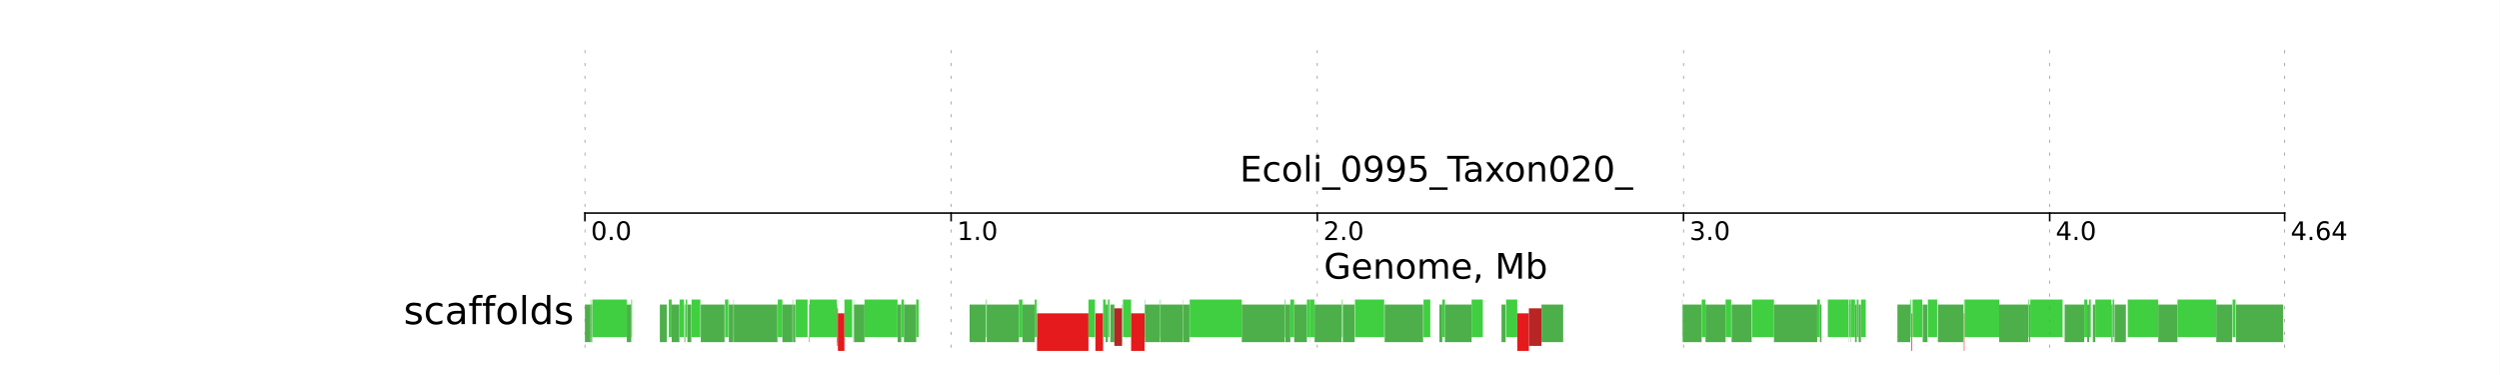
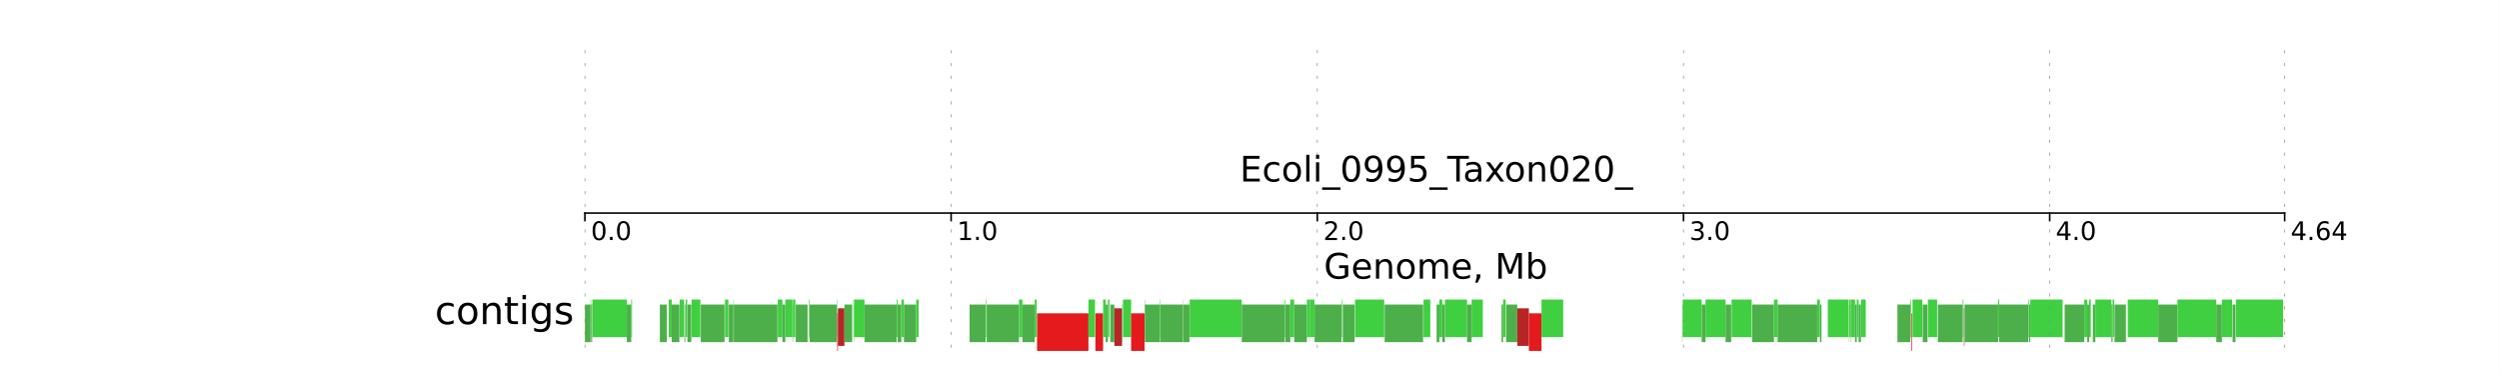
<svg xmlns="http://www.w3.org/2000/svg" xmlns:xlink="http://www.w3.org/1999/xlink" height="117pt" version="1.1" viewBox="0 0 781 117" width="781pt">
  <defs>
    <style type="text/css">
*{stroke-linecap:butt;stroke-linejoin:round;}
  </style>
  </defs>
  <g id="figure_1">
    <g id="patch_1">
      <path d=" M0 117.459 L781.2 117.459 L781.2 0 L0 0 z " style="fill:#ffffff;" />
    </g>
    <g id="axes_1">
      <g id="patch_2">
        <path clip-path="url(#p6a4ae4428d)" d=" M149.99 117.459 L720.266 117.459 L720.266 15.661 L149.99 15.661 z " style="fill:#ffffff;" />
      </g>
      <g id="patch_3">
        <path clip-path="url(#p6a4ae4428d)" d=" M182.801 106.888 L184.568 106.888 L184.568 95.142 L182.801 95.142 z " style="fill:#4daf4a;" />
      </g>
      <g id="patch_4">
        <path clip-path="url(#p6a4ae4428d)" d=" M184.568 105.321 L184.716 105.321 L184.716 93.576 L184.568 93.576 z " style="fill:#40cf40;" />
      </g>
      <g id="patch_5">
        <path clip-path="url(#p6a4ae4428d)" d=" M184.716 106.888 L185.073 106.888 L185.073 95.142 L184.716 95.142 z " style="fill:#4daf4a;" />
      </g>
      <g id="patch_6">
        <path clip-path="url(#p6a4ae4428d)" d=" M185.142 105.321 L195.879 105.321 L195.879 93.576 L185.142 93.576 z " style="fill:#40cf40;" />
      </g>
      <g id="patch_7">
        <path clip-path="url(#p6a4ae4428d)" d=" M195.889 106.888 L197.279 106.888 L197.279 95.142 L195.889 95.142 z " style="fill:#4daf4a;" />
      </g>
      <g id="patch_8">
-         <path clip-path="url(#p6a4ae4428d)" d=" M197.283 105.321 L197.52 105.321 L197.52 93.576 L197.283 93.576 z " style="fill:#40cf40;" />
+         <path clip-path="url(#p6a4ae4428d)" d=" M197.279 105.321 L197.526 105.321 L197.526 93.576 L197.279 93.576 z " style="fill:#40cf40;" />
      </g>
      <g id="patch_9">
        <path clip-path="url(#p6a4ae4428d)" d=" M206.219 106.888 L208.4 106.888 L208.4 95.142 L206.219 95.142 z " style="fill:#4daf4a;" />
      </g>
      <g id="patch_10">
        <path clip-path="url(#p6a4ae4428d)" d=" M209.003 105.321 L209.925 105.321 L209.925 93.576 L209.003 93.576 z " style="fill:#40cf40;" />
      </g>
      <g id="patch_11">
        <path clip-path="url(#p6a4ae4428d)" d=" M209.925 106.888 L212.323 106.888 L212.323 95.142 L209.925 95.142 z " style="fill:#4daf4a;" />
      </g>
      <g id="patch_12">
        <path clip-path="url(#p6a4ae4428d)" d=" M212.393 105.321 L213.769 105.321 L213.769 93.576 L212.393 93.576 z " style="fill:#40cf40;" />
      </g>
      <g id="patch_13">
        <path clip-path="url(#p6a4ae4428d)" d=" M213.896 106.888 L214.16 106.888 L214.16 95.142 L213.896 95.142 z " style="fill:#4daf4a;" />
      </g>
      <g id="patch_14">
        <path clip-path="url(#p6a4ae4428d)" d=" M214.284 105.321 L214.756 105.321 L214.756 93.576 L214.284 93.576 z " style="fill:#40cf40;" />
      </g>
      <g id="patch_15">
        <path clip-path="url(#p6a4ae4428d)" d=" M214.826 106.888 L216.047 106.888 L216.047 95.142 L214.826 95.142 z " style="fill:#4daf4a;" />
      </g>
      <g id="patch_16">
        <path clip-path="url(#p6a4ae4428d)" d=" M216.138 105.321 L218.884 105.321 L218.884 93.576 L216.138 93.576 z " style="fill:#40cf40;" />
      </g>
      <g id="patch_17">
        <path clip-path="url(#p6a4ae4428d)" d=" M219.015 106.888 L226.44 106.888 L226.44 95.142 L219.015 95.142 z " style="fill:#4daf4a;" />
      </g>
      <g id="patch_18">
        <path clip-path="url(#p6a4ae4428d)" d=" M226.58 105.321 L227.636 105.321 L227.636 93.576 L226.58 93.576 z " style="fill:#40cf40;" />
      </g>
      <g id="patch_19">
        <path clip-path="url(#p6a4ae4428d)" d=" M227.767 106.888 L229.226 106.888 L229.226 95.142 L227.767 95.142 z " style="fill:#4daf4a;" />
      </g>
      <g id="patch_20">
        <path clip-path="url(#p6a4ae4428d)" d=" M229.226 105.321 L229.331 105.321 L229.331 93.576 L229.226 93.576 z " style="fill:#40cf40;" />
      </g>
      <g id="patch_21">
        <path clip-path="url(#p6a4ae4428d)" d=" M229.332 106.888 L242.974 106.888 L242.974 95.142 L229.332 95.142 z " style="fill:#4daf4a;" />
      </g>
      <g id="patch_22">
        <path clip-path="url(#p6a4ae4428d)" d=" M243.075 105.321 L244.517 105.321 L244.517 93.576 L243.075 93.576 z " style="fill:#40cf40;" />
      </g>
      <g id="patch_23">
-         <path clip-path="url(#p6a4ae4428d)" d=" M244.517 106.888 L247.672 106.888 L247.672 95.142 L244.517 95.142 z " style="fill:#4daf4a;" />
+         <path clip-path="url(#p6a4ae4428d)" d=" M244.517 106.888 L245.436 106.888 L245.436 95.142 L244.517 95.142 z " style="fill:#4daf4a;" />
      </g>
      <g id="patch_24">
-         <path clip-path="url(#p6a4ae4428d)" d=" M247.672 105.321 L247.81 105.321 L247.81 93.576 L247.672 93.576 z " style="fill:#40cf40;" />
+         <path clip-path="url(#p6a4ae4428d)" d=" M245.436 105.321 L247.672 105.321 L247.672 93.576 L245.436 93.576 z " style="fill:#40cf40;" />
      </g>
      <g id="patch_25">
-         <path clip-path="url(#p6a4ae4428d)" d=" M247.81 106.888 L248.566 106.888 L248.566 95.142 L247.81 95.142 z " style="fill:#4daf4a;" />
+         <path clip-path="url(#p6a4ae4428d)" d=" M247.672 106.888 L247.81 106.888 L247.81 95.142 L247.672 95.142 z " style="fill:#4daf4a;" />
      </g>
      <g id="patch_26">
-         <path clip-path="url(#p6a4ae4428d)" d=" M248.691 105.321 L252.391 105.321 L252.391 93.576 L248.691 93.576 z " style="fill:#40cf40;" />
+         <path clip-path="url(#p6a4ae4428d)" d=" M247.81 105.321 L248.566 105.321 L248.566 93.576 L247.81 93.576 z " style="fill:#40cf40;" />
      </g>
      <g id="patch_27">
-         <path clip-path="url(#p6a4ae4428d)" d=" M252.846 106.888 L253.029 106.888 L253.029 95.142 L252.846 95.142 z " style="fill:#4daf4a;" />
+         <path clip-path="url(#p6a4ae4428d)" d=" M248.691 106.888 L252.391 106.888 L252.391 95.142 L248.691 95.142 z " style="fill:#4daf4a;" />
      </g>
      <g id="patch_28">
-         <path clip-path="url(#p6a4ae4428d)" d=" M253.029 105.321 L261.528 105.321 L261.528 93.576 L253.029 93.576 z " style="fill:#40cf40;" />
+         <path clip-path="url(#p6a4ae4428d)" d=" M252.846 105.321 L253.029 105.321 L253.029 93.576 L252.846 93.576 z " style="fill:#40cf40;" />
      </g>
      <g id="patch_29">
-         <path clip-path="url(#p6a4ae4428d)" d=" M261.529 106.888 L261.659 106.888 L261.659 95.142 L261.529 95.142 z " style="fill:#4daf4a;" />
+         <path clip-path="url(#p6a4ae4428d)" d=" M253.029 106.888 L261.528 106.888 L261.528 95.142 L253.029 95.142 z " style="fill:#4daf4a;" />
      </g>
      <g id="patch_30">
-         <path clip-path="url(#p6a4ae4428d)" d=" M261.659 108.062 L261.861 108.062 L261.861 96.316 L261.659 96.316 z " style="fill:#b82525;" />
+         <path clip-path="url(#p6a4ae4428d)" d=" M261.529 105.321 L261.659 105.321 L261.659 93.576 L261.529 93.576 z " style="fill:#40cf40;" />
      </g>
      <g id="patch_31">
-         <path clip-path="url(#p6a4ae4428d)" d=" M261.861 109.628 L263.906 109.628 L263.906 97.882 L261.861 97.882 z " style="fill:#e41a1c;" />
+         <path clip-path="url(#p6a4ae4428d)" d=" M261.659 109.628 L261.861 109.628 L261.861 97.882 L261.659 97.882 z " style="fill:#e41a1c;" />
      </g>
      <g id="patch_32">
-         <path clip-path="url(#p6a4ae4428d)" d=" M263.906 105.321 L266.322 105.321 L266.322 93.576 L263.906 93.576 z " style="fill:#40cf40;" />
+         <path clip-path="url(#p6a4ae4428d)" d=" M261.861 108.062 L263.906 108.062 L263.906 96.316 L261.861 96.316 z " style="fill:#b82525;" />
      </g>
      <g id="patch_33">
-         <path clip-path="url(#p6a4ae4428d)" d=" M266.709 106.888 L266.827 106.888 L266.827 95.142 L266.709 95.142 z " style="fill:#4daf4a;" />
+         <path clip-path="url(#p6a4ae4428d)" d=" M263.906 106.888 L266.322 106.888 L266.322 95.142 L263.906 95.142 z " style="fill:#4daf4a;" />
      </g>
      <g id="patch_34">
-         <path clip-path="url(#p6a4ae4428d)" d=" M266.827 105.321 L266.896 105.321 L266.896 93.576 L266.827 93.576 z " style="fill:#40cf40;" />
+         <path clip-path="url(#p6a4ae4428d)" d=" M266.709 105.321 L266.827 105.321 L266.827 93.576 L266.709 93.576 z " style="fill:#40cf40;" />
      </g>
      <g id="patch_35">
-         <path clip-path="url(#p6a4ae4428d)" d=" M266.923 106.888 L270.18 106.888 L270.18 95.142 L266.923 95.142 z " style="fill:#4daf4a;" />
+         <path clip-path="url(#p6a4ae4428d)" d=" M266.827 106.888 L266.896 106.888 L266.896 95.142 L266.827 95.142 z " style="fill:#4daf4a;" />
      </g>
      <g id="patch_36">
-         <path clip-path="url(#p6a4ae4428d)" d=" M270.18 105.321 L280.498 105.321 L280.498 93.576 L270.18 93.576 z " style="fill:#40cf40;" />
+         <path clip-path="url(#p6a4ae4428d)" d=" M266.923 105.321 L270.18 105.321 L270.18 93.576 L266.923 93.576 z " style="fill:#40cf40;" />
      </g>
      <g id="patch_37">
+         <path clip-path="url(#p6a4ae4428d)" d=" M270.18 106.888 L280.224 106.888 L280.224 95.142 L270.18 95.142 z " style="fill:#4daf4a;" />
+       </g>
+       <g id="patch_38">
+         <path clip-path="url(#p6a4ae4428d)" d=" M280.224 105.321 L280.492 105.321 L280.492 93.576 L280.224 93.576 z " style="fill:#40cf40;" />
+       </g>
+       <g id="patch_39">
        <path clip-path="url(#p6a4ae4428d)" d=" M280.527 106.888 L281.69 106.888 L281.69 95.142 L280.527 95.142 z " style="fill:#4daf4a;" />
      </g>
-       <g id="patch_38">
+       <g id="patch_40">
        <path clip-path="url(#p6a4ae4428d)" d=" M281.718 105.321 L282.501 105.321 L282.501 93.576 L281.718 93.576 z " style="fill:#40cf40;" />
      </g>
-       <g id="patch_39">
+       <g id="patch_41">
        <path clip-path="url(#p6a4ae4428d)" d=" M282.501 106.888 L286.335 106.888 L286.335 95.142 L282.501 95.142 z " style="fill:#4daf4a;" />
      </g>
-       <g id="patch_40">
+       <g id="patch_42">
        <path clip-path="url(#p6a4ae4428d)" d=" M286.336 105.321 L287.093 105.321 L287.093 93.576 L286.336 93.576 z " style="fill:#40cf40;" />
      </g>
-       <g id="patch_41">
+       <g id="patch_43">
        <path clip-path="url(#p6a4ae4428d)" d=" M303.025 106.888 L308.038 106.888 L308.038 95.142 L303.025 95.142 z " style="fill:#4daf4a;" />
      </g>
-       <g id="patch_42">
+       <g id="patch_44">
        <path clip-path="url(#p6a4ae4428d)" d=" M308.17 105.321 L308.343 105.321 L308.343 93.576 L308.17 93.576 z " style="fill:#40cf40;" />
      </g>
-       <g id="patch_43">
+       <g id="patch_45">
        <path clip-path="url(#p6a4ae4428d)" d=" M308.364 106.888 L318.454 106.888 L318.454 95.142 L308.364 95.142 z " style="fill:#4daf4a;" />
      </g>
-       <g id="patch_44">
+       <g id="patch_46">
        <path clip-path="url(#p6a4ae4428d)" d=" M318.454 105.321 L319.542 105.321 L319.542 93.576 L318.454 93.576 z " style="fill:#40cf40;" />
      </g>
-       <g id="patch_45">
+       <g id="patch_47">
        <path clip-path="url(#p6a4ae4428d)" d=" M319.542 106.888 L323.371 106.888 L323.371 95.142 L319.542 95.142 z " style="fill:#4daf4a;" />
      </g>
-       <g id="patch_46">
+       <g id="patch_48">
        <path clip-path="url(#p6a4ae4428d)" d=" M323.373 105.321 L323.98 105.321 L323.98 93.576 L323.373 93.576 z " style="fill:#40cf40;" />
      </g>
-       <g id="patch_47">
+       <g id="patch_49">
        <path clip-path="url(#p6a4ae4428d)" d=" M324.104 109.628 L340.17 109.628 L340.17 97.882 L324.104 97.882 z " style="fill:#e41a1c;" />
      </g>
-       <g id="patch_48">
+       <g id="patch_50">
        <path clip-path="url(#p6a4ae4428d)" d=" M340.17 105.321 L342.215 105.321 L342.215 93.576 L340.17 93.576 z " style="fill:#40cf40;" />
      </g>
-       <g id="patch_49">
+       <g id="patch_51">
        <path clip-path="url(#p6a4ae4428d)" d=" M342.34 109.628 L344.748 109.628 L344.748 97.882 L342.34 97.882 z " style="fill:#e41a1c;" />
      </g>
-       <g id="patch_50">
+       <g id="patch_52">
        <path clip-path="url(#p6a4ae4428d)" d=" M344.748 105.321 L345.545 105.321 L345.545 93.576 L344.748 93.576 z " style="fill:#40cf40;" />
      </g>
-       <g id="patch_51">
+       <g id="patch_53">
        <path clip-path="url(#p6a4ae4428d)" d=" M345.545 106.888 L346.223 106.888 L346.223 95.142 L345.545 95.142 z " style="fill:#4daf4a;" />
      </g>
-       <g id="patch_52">
+       <g id="patch_54">
        <path clip-path="url(#p6a4ae4428d)" d=" M346.254 105.321 L346.729 105.321 L346.729 93.576 L346.254 93.576 z " style="fill:#40cf40;" />
      </g>
-       <g id="patch_53">
+       <g id="patch_55">
        <path clip-path="url(#p6a4ae4428d)" d=" M346.994 106.888 L348.267 106.888 L348.267 95.142 L346.994 95.142 z " style="fill:#4daf4a;" />
      </g>
-       <g id="patch_54">
+       <g id="patch_56">
        <path clip-path="url(#p6a4ae4428d)" d=" M348.268 108.062 L350.669 108.062 L350.669 96.316 L348.268 96.316 z " style="fill:#b82525;" />
      </g>
-       <g id="patch_55">
-         <path clip-path="url(#p6a4ae4428d)" d=" M350.677 106.888 L350.802 106.888 L350.802 95.142 L350.677 95.142 z " style="fill:#4daf4a;" />
-       </g>
-       <g id="patch_56">
+       <g id="patch_57">
+         <path clip-path="url(#p6a4ae4428d)" d=" M350.67 106.888 L350.802 106.888 L350.802 95.142 L350.67 95.142 z " style="fill:#4daf4a;" />
+       </g>
+       <g id="patch_58">
        <path clip-path="url(#p6a4ae4428d)" d=" M350.955 105.321 L353.502 105.321 L353.502 93.576 L350.955 93.576 z " style="fill:#40cf40;" />
      </g>
-       <g id="patch_57">
+       <g id="patch_59">
        <path clip-path="url(#p6a4ae4428d)" d=" M353.502 109.628 L357.701 109.628 L357.701 97.882 L353.502 97.882 z " style="fill:#e41a1c;" />
      </g>
-       <g id="patch_58">
+       <g id="patch_60">
        <path clip-path="url(#p6a4ae4428d)" d=" M357.701 105.321 L357.808 105.321 L357.808 93.576 L357.701 93.576 z " style="fill:#40cf40;" />
      </g>
-       <g id="patch_59">
+       <g id="patch_61">
        <path clip-path="url(#p6a4ae4428d)" d=" M357.808 106.888 L362.563 106.888 L362.563 95.142 L357.808 95.142 z " style="fill:#4daf4a;" />
      </g>
-       <g id="patch_60">
+       <g id="patch_62">
        <path clip-path="url(#p6a4ae4428d)" d=" M362.563 105.321 L362.698 105.321 L362.698 93.576 L362.563 93.576 z " style="fill:#40cf40;" />
      </g>
-       <g id="patch_61">
+       <g id="patch_63">
        <path clip-path="url(#p6a4ae4428d)" d=" M362.698 106.888 L369.646 106.888 L369.646 95.142 L362.698 95.142 z " style="fill:#4daf4a;" />
      </g>
-       <g id="patch_62">
+       <g id="patch_64">
        <path clip-path="url(#p6a4ae4428d)" d=" M369.646 105.321 L369.726 105.321 L369.726 93.576 L369.646 93.576 z " style="fill:#40cf40;" />
      </g>
-       <g id="patch_63">
+       <g id="patch_65">
        <path clip-path="url(#p6a4ae4428d)" d=" M369.727 106.888 L371.738 106.888 L371.738 95.142 L369.727 95.142 z " style="fill:#4daf4a;" />
      </g>
-       <g id="patch_64">
+       <g id="patch_66">
        <path clip-path="url(#p6a4ae4428d)" d=" M371.807 105.321 L388.086 105.321 L388.086 93.576 L371.807 93.576 z " style="fill:#40cf40;" />
      </g>
-       <g id="patch_65">
+       <g id="patch_67">
        <path clip-path="url(#p6a4ae4428d)" d=" M388.088 106.888 L401.482 106.888 L401.482 95.142 L388.088 95.142 z " style="fill:#4daf4a;" />
      </g>
-       <g id="patch_66">
+       <g id="patch_68">
        <path clip-path="url(#p6a4ae4428d)" d=" M401.482 105.321 L401.672 105.321 L401.672 93.576 L401.482 93.576 z " style="fill:#40cf40;" />
      </g>
-       <g id="patch_67">
+       <g id="patch_69">
        <path clip-path="url(#p6a4ae4428d)" d=" M401.673 106.888 L403.26 106.888 L403.26 95.142 L401.673 95.142 z " style="fill:#4daf4a;" />
      </g>
-       <g id="patch_68">
+       <g id="patch_70">
        <path clip-path="url(#p6a4ae4428d)" d=" M403.262 105.321 L404.462 105.321 L404.462 93.576 L403.262 93.576 z " style="fill:#40cf40;" />
      </g>
-       <g id="patch_69">
+       <g id="patch_71">
        <path clip-path="url(#p6a4ae4428d)" d=" M404.462 106.888 L408.442 106.888 L408.442 95.142 L404.462 95.142 z " style="fill:#4daf4a;" />
      </g>
-       <g id="patch_70">
+       <g id="patch_72">
        <path clip-path="url(#p6a4ae4428d)" d=" M408.442 105.321 L409.238 105.321 L409.238 93.576 L408.442 93.576 z " style="fill:#40cf40;" />
      </g>
-       <g id="patch_71">
+       <g id="patch_73">
        <path clip-path="url(#p6a4ae4428d)" d=" M409.238 106.888 L409.314 106.888 L409.314 95.142 L409.238 95.142 z " style="fill:#4daf4a;" />
      </g>
-       <g id="patch_72">
+       <g id="patch_74">
        <path clip-path="url(#p6a4ae4428d)" d=" M409.314 105.321 L410.794 105.321 L410.794 93.576 L409.314 93.576 z " style="fill:#40cf40;" />
      </g>
-       <g id="patch_73">
+       <g id="patch_75">
        <path clip-path="url(#p6a4ae4428d)" d=" M410.836 106.888 L419.271 106.888 L419.271 95.142 L410.836 95.142 z " style="fill:#4daf4a;" />
      </g>
-       <g id="patch_74">
+       <g id="patch_76">
        <path clip-path="url(#p6a4ae4428d)" d=" M419.388 105.321 L419.588 105.321 L419.588 93.576 L419.388 93.576 z " style="fill:#40cf40;" />
      </g>
-       <g id="patch_75">
+       <g id="patch_77">
        <path clip-path="url(#p6a4ae4428d)" d=" M419.656 106.888 L423.343 106.888 L423.343 95.142 L419.656 95.142 z " style="fill:#4daf4a;" />
      </g>
-       <g id="patch_76">
+       <g id="patch_78">
        <path clip-path="url(#p6a4ae4428d)" d=" M423.467 105.321 L432.606 105.321 L432.606 93.576 L423.467 93.576 z " style="fill:#40cf40;" />
      </g>
-       <g id="patch_77">
+       <g id="patch_79">
        <path clip-path="url(#p6a4ae4428d)" d=" M432.737 106.888 L444.763 106.888 L444.763 95.142 L432.737 95.142 z " style="fill:#4daf4a;" />
      </g>
-       <g id="patch_78">
+       <g id="patch_80">
        <path clip-path="url(#p6a4ae4428d)" d=" M444.888 105.321 L447.005 105.321 L447.005 93.576 L444.888 93.576 z " style="fill:#40cf40;" />
      </g>
-       <g id="patch_79">
-         <path clip-path="url(#p6a4ae4428d)" d=" M449.839 106.888 L450.756 106.888 L450.756 95.142 L449.839 95.142 z " style="fill:#4daf4a;" />
-       </g>
-       <g id="patch_80">
-         <path clip-path="url(#p6a4ae4428d)" d=" M450.762 105.321 L451.571 105.321 L451.571 93.576 L450.762 93.576 z " style="fill:#40cf40;" />
-       </g>
      <g id="patch_81">
-         <path clip-path="url(#p6a4ae4428d)" d=" M451.571 106.888 L459.916 106.888 L459.916 95.142 L451.571 95.142 z " style="fill:#4daf4a;" />
+         <path clip-path="url(#p6a4ae4428d)" d=" M448.987 106.888 L449.836 106.888 L449.836 95.142 L448.987 95.142 z " style="fill:#4daf4a;" />
      </g>
      <g id="patch_82">
+         <path clip-path="url(#p6a4ae4428d)" d=" M449.839 105.321 L450.756 105.321 L450.756 93.576 L449.839 93.576 z " style="fill:#40cf40;" />
+       </g>
+       <g id="patch_83">
+         <path clip-path="url(#p6a4ae4428d)" d=" M450.762 106.888 L451.571 106.888 L451.571 95.142 L450.762 95.142 z " style="fill:#4daf4a;" />
+       </g>
+       <g id="patch_84">
+         <path clip-path="url(#p6a4ae4428d)" d=" M451.571 105.321 L458.487 105.321 L458.487 93.576 L451.571 93.576 z " style="fill:#40cf40;" />
+       </g>
+       <g id="patch_85">
+         <path clip-path="url(#p6a4ae4428d)" d=" M458.487 106.888 L459.916 106.888 L459.916 95.142 L458.487 95.142 z " style="fill:#4daf4a;" />
+       </g>
+       <g id="patch_86">
        <path clip-path="url(#p6a4ae4428d)" d=" M459.916 105.321 L463.419 105.321 L463.419 93.576 L459.916 93.576 z " style="fill:#40cf40;" />
      </g>
-       <g id="patch_83">
-         <path clip-path="url(#p6a4ae4428d)" d=" M469.261 106.888 L470.554 106.888 L470.554 95.142 L469.261 95.142 z " style="fill:#4daf4a;" />
-       </g>
-       <g id="patch_84">
-         <path clip-path="url(#p6a4ae4428d)" d=" M470.696 105.321 L474.183 105.321 L474.183 93.576 L470.696 93.576 z " style="fill:#40cf40;" />
-       </g>
-       <g id="patch_85">
-         <path clip-path="url(#p6a4ae4428d)" d=" M474.183 109.628 L477.818 109.628 L477.818 97.882 L474.183 97.882 z " style="fill:#e41a1c;" />
-       </g>
-       <g id="patch_86">
-         <path clip-path="url(#p6a4ae4428d)" d=" M477.818 108.062 L481.757 108.062 L481.757 96.316 L477.818 96.316 z " style="fill:#b82525;" />
-       </g>
      <g id="patch_87">
-         <path clip-path="url(#p6a4ae4428d)" d=" M481.757 106.888 L488.54 106.888 L488.54 95.142 L481.757 95.142 z " style="fill:#4daf4a;" />
+         <path clip-path="url(#p6a4ae4428d)" d=" M469.261 106.888 L469.761 106.888 L469.761 95.142 L469.261 95.142 z " style="fill:#4daf4a;" />
      </g>
      <g id="patch_88">
-         <path clip-path="url(#p6a4ae4428d)" d=" M525.721 105.321 L525.801 105.321 L525.801 93.576 L525.721 93.576 z " style="fill:#40cf40;" />
+         <path clip-path="url(#p6a4ae4428d)" d=" M469.761 105.321 L470.554 105.321 L470.554 93.576 L469.761 93.576 z " style="fill:#40cf40;" />
      </g>
      <g id="patch_89">
-         <path clip-path="url(#p6a4ae4428d)" d=" M525.867 106.888 L531.801 106.888 L531.801 95.142 L525.867 95.142 z " style="fill:#4daf4a;" />
+         <path clip-path="url(#p6a4ae4428d)" d=" M470.696 106.888 L474.183 106.888 L474.183 95.142 L470.696 95.142 z " style="fill:#4daf4a;" />
      </g>
      <g id="patch_90">
-         <path clip-path="url(#p6a4ae4428d)" d=" M531.831 105.321 L533.013 105.321 L533.013 93.576 L531.831 93.576 z " style="fill:#40cf40;" />
+         <path clip-path="url(#p6a4ae4428d)" d=" M474.183 108.062 L477.818 108.062 L477.818 96.316 L474.183 96.316 z " style="fill:#b82525;" />
      </g>
      <g id="patch_91">
-         <path clip-path="url(#p6a4ae4428d)" d=" M533.013 106.888 L539.281 106.888 L539.281 95.142 L533.013 95.142 z " style="fill:#4daf4a;" />
+         <path clip-path="url(#p6a4ae4428d)" d=" M477.818 109.628 L481.757 109.628 L481.757 97.882 L477.818 97.882 z " style="fill:#e41a1c;" />
      </g>
      <g id="patch_92">
-         <path clip-path="url(#p6a4ae4428d)" d=" M539.282 105.321 L541.038 105.321 L541.038 93.576 L539.282 93.576 z " style="fill:#40cf40;" />
+         <path clip-path="url(#p6a4ae4428d)" d=" M481.757 105.321 L488.54 105.321 L488.54 93.576 L481.757 93.576 z " style="fill:#40cf40;" />
      </g>
      <g id="patch_93">
-         <path clip-path="url(#p6a4ae4428d)" d=" M541.162 106.888 L547.443 106.888 L547.443 95.142 L541.162 95.142 z " style="fill:#4daf4a;" />
+         <path clip-path="url(#p6a4ae4428d)" d=" M525.721 106.888 L525.801 106.888 L525.801 95.142 L525.721 95.142 z " style="fill:#4daf4a;" />
      </g>
      <g id="patch_94">
-         <path clip-path="url(#p6a4ae4428d)" d=" M547.581 105.321 L554.41 105.321 L554.41 93.576 L547.581 93.576 z " style="fill:#40cf40;" />
+         <path clip-path="url(#p6a4ae4428d)" d=" M525.867 105.321 L531.801 105.321 L531.801 93.576 L525.867 93.576 z " style="fill:#40cf40;" />
      </g>
      <g id="patch_95">
-         <path clip-path="url(#p6a4ae4428d)" d=" M554.41 106.888 L567.929 106.888 L567.929 95.142 L554.41 95.142 z " style="fill:#4daf4a;" />
+         <path clip-path="url(#p6a4ae4428d)" d=" M531.831 106.888 L533.013 106.888 L533.013 95.142 L531.831 95.142 z " style="fill:#4daf4a;" />
      </g>
      <g id="patch_96">
+         <path clip-path="url(#p6a4ae4428d)" d=" M533.013 105.321 L539.281 105.321 L539.281 93.576 L533.013 93.576 z " style="fill:#40cf40;" />
+       </g>
+       <g id="patch_97">
+         <path clip-path="url(#p6a4ae4428d)" d=" M539.282 106.888 L541.038 106.888 L541.038 95.142 L539.282 95.142 z " style="fill:#4daf4a;" />
+       </g>
+       <g id="patch_98">
+         <path clip-path="url(#p6a4ae4428d)" d=" M541.162 105.321 L547.443 105.321 L547.443 93.576 L541.162 93.576 z " style="fill:#40cf40;" />
+       </g>
+       <g id="patch_99">
+         <path clip-path="url(#p6a4ae4428d)" d=" M547.581 106.888 L554.41 106.888 L554.41 95.142 L547.581 95.142 z " style="fill:#4daf4a;" />
+       </g>
+       <g id="patch_100">
+         <path clip-path="url(#p6a4ae4428d)" d=" M554.41 105.321 L555.542 105.321 L555.542 93.576 L554.41 93.576 z " style="fill:#40cf40;" />
+       </g>
+       <g id="patch_101">
+         <path clip-path="url(#p6a4ae4428d)" d=" M555.542 106.888 L567.929 106.888 L567.929 95.142 L555.542 95.142 z " style="fill:#4daf4a;" />
+       </g>
+       <g id="patch_102">
        <path clip-path="url(#p6a4ae4428d)" d=" M567.929 105.321 L568.773 105.321 L568.773 93.576 L567.929 93.576 z " style="fill:#40cf40;" />
      </g>
-       <g id="patch_97">
+       <g id="patch_103">
        <path clip-path="url(#p6a4ae4428d)" d=" M568.779 106.888 L569.265 106.888 L569.265 95.142 L568.779 95.142 z " style="fill:#4daf4a;" />
      </g>
-       <g id="patch_98">
+       <g id="patch_104">
        <path clip-path="url(#p6a4ae4428d)" d=" M571.237 105.321 L577.716 105.321 L577.716 93.576 L571.237 93.576 z " style="fill:#40cf40;" />
      </g>
-       <g id="patch_99">
+       <g id="patch_105">
        <path clip-path="url(#p6a4ae4428d)" d=" M577.828 106.888 L577.891 106.888 L577.891 95.142 L577.828 95.142 z " style="fill:#4daf4a;" />
      </g>
-       <g id="patch_100">
+       <g id="patch_106">
        <path clip-path="url(#p6a4ae4428d)" d=" M577.891 105.321 L578.256 105.321 L578.256 93.576 L577.891 93.576 z " style="fill:#40cf40;" />
      </g>
-       <g id="patch_101">
+       <g id="patch_107">
        <path clip-path="url(#p6a4ae4428d)" d=" M578.256 106.888 L578.366 106.888 L578.366 95.142 L578.256 95.142 z " style="fill:#4daf4a;" />
      </g>
-       <g id="patch_102">
+       <g id="patch_108">
        <path clip-path="url(#p6a4ae4428d)" d=" M578.366 105.321 L579.748 105.321 L579.748 93.576 L578.366 93.576 z " style="fill:#40cf40;" />
      </g>
-       <g id="patch_103">
+       <g id="patch_109">
        <path clip-path="url(#p6a4ae4428d)" d=" M579.75 106.888 L580.27 106.888 L580.27 95.142 L579.75 95.142 z " style="fill:#4daf4a;" />
      </g>
-       <g id="patch_104">
+       <g id="patch_110">
        <path clip-path="url(#p6a4ae4428d)" d=" M580.27 105.321 L580.862 105.321 L580.862 93.576 L580.27 93.576 z " style="fill:#40cf40;" />
      </g>
-       <g id="patch_105">
+       <g id="patch_111">
        <path clip-path="url(#p6a4ae4428d)" d=" M580.877 106.888 L581.584 106.888 L581.584 95.142 L580.877 95.142 z " style="fill:#4daf4a;" />
      </g>
-       <g id="patch_106">
+       <g id="patch_112">
        <path clip-path="url(#p6a4ae4428d)" d=" M581.584 105.321 L583.094 105.321 L583.094 93.576 L581.584 93.576 z " style="fill:#40cf40;" />
      </g>
-       <g id="patch_107">
+       <g id="patch_113">
        <path clip-path="url(#p6a4ae4428d)" d=" M592.99 106.888 L597.025 106.888 L597.025 95.142 L592.99 95.142 z " style="fill:#4daf4a;" />
      </g>
-       <g id="patch_108">
+       <g id="patch_114">
        <path clip-path="url(#p6a4ae4428d)" d=" M597.025 105.321 L597.238 105.321 L597.238 93.576 L597.025 93.576 z " style="fill:#40cf40;" />
      </g>
-       <g id="patch_109">
+       <g id="patch_115">
        <path clip-path="url(#p6a4ae4428d)" d=" M597.374 109.628 L597.588 109.628 L597.588 97.882 L597.374 97.882 z " style="fill:#e41a1c;" />
      </g>
-       <g id="patch_110">
+       <g id="patch_116">
        <path clip-path="url(#p6a4ae4428d)" d=" M597.714 105.321 L600.766 105.321 L600.766 93.576 L597.714 93.576 z " style="fill:#40cf40;" />
      </g>
-       <g id="patch_111">
+       <g id="patch_117">
        <path clip-path="url(#p6a4ae4428d)" d=" M600.89 106.888 L602.387 106.888 L602.387 95.142 L600.89 95.142 z " style="fill:#4daf4a;" />
      </g>
-       <g id="patch_112">
+       <g id="patch_118">
        <path clip-path="url(#p6a4ae4428d)" d=" M602.516 105.321 L605.402 105.321 L605.402 93.576 L602.516 93.576 z " style="fill:#40cf40;" />
      </g>
-       <g id="patch_113">
-         <path clip-path="url(#p6a4ae4428d)" d=" M605.633 106.888 L613.615 106.888 L613.615 95.142 L605.633 95.142 z " style="fill:#4daf4a;" />
-       </g>
-       <g id="patch_114">
-         <path clip-path="url(#p6a4ae4428d)" d=" M613.621 105.321 L613.68 105.321 L613.68 93.576 L613.621 93.576 z " style="fill:#40cf40;" />
-       </g>
-       <g id="patch_115">
-         <path clip-path="url(#p6a4ae4428d)" d=" M613.776 109.628 L613.939 109.628 L613.939 97.882 L613.776 97.882 z " style="fill:#e41a1c;" />
-       </g>
-       <g id="patch_116">
-         <path clip-path="url(#p6a4ae4428d)" d=" M613.976 105.321 L624.796 105.321 L624.796 93.576 L613.976 93.576 z " style="fill:#40cf40;" />
-       </g>
-       <g id="patch_117">
+       <g id="patch_119">
+         <path clip-path="url(#p6a4ae4428d)" d=" M605.633 106.888 L613.395 106.888 L613.395 95.142 L605.633 95.142 z " style="fill:#4daf4a;" />
+       </g>
+       <g id="patch_120">
+         <path clip-path="url(#p6a4ae4428d)" d=" M613.395 105.321 L613.615 105.321 L613.615 93.576 L613.395 93.576 z " style="fill:#40cf40;" />
+       </g>
+       <g id="patch_121">
+         <path clip-path="url(#p6a4ae4428d)" d=" M613.621 106.888 L613.68 106.888 L613.68 95.142 L613.621 95.142 z " style="fill:#4daf4a;" />
+       </g>
+       <g id="patch_122">
+         <path clip-path="url(#p6a4ae4428d)" d=" M613.776 108.062 L613.939 108.062 L613.939 96.316 L613.776 96.316 z " style="fill:#b82525;" />
+       </g>
+       <g id="patch_123">
+         <path clip-path="url(#p6a4ae4428d)" d=" M613.976 106.888 L624.466 106.888 L624.466 95.142 L613.976 95.142 z " style="fill:#4daf4a;" />
+       </g>
+       <g id="patch_124">
+         <path clip-path="url(#p6a4ae4428d)" d=" M624.466 105.321 L624.796 105.321 L624.796 93.576 L624.466 93.576 z " style="fill:#40cf40;" />
+       </g>
+       <g id="patch_125">
        <path clip-path="url(#p6a4ae4428d)" d=" M624.796 106.888 L633.891 106.888 L633.891 95.142 L624.796 95.142 z " style="fill:#4daf4a;" />
      </g>
-       <g id="patch_118">
+       <g id="patch_126">
        <path clip-path="url(#p6a4ae4428d)" d=" M633.906 105.321 L634.101 105.321 L634.101 93.576 L633.906 93.576 z " style="fill:#40cf40;" />
      </g>
-       <g id="patch_119">
+       <g id="patch_127">
        <path clip-path="url(#p6a4ae4428d)" d=" M634.138 106.888 L634.497 106.888 L634.497 95.142 L634.138 95.142 z " style="fill:#4daf4a;" />
      </g>
-       <g id="patch_120">
+       <g id="patch_128">
        <path clip-path="url(#p6a4ae4428d)" d=" M634.505 105.321 L644.614 105.321 L644.614 93.576 L634.505 93.576 z " style="fill:#40cf40;" />
      </g>
-       <g id="patch_121">
+       <g id="patch_129">
        <path clip-path="url(#p6a4ae4428d)" d=" M645.246 106.888 L651.385 106.888 L651.385 95.142 L645.246 95.142 z " style="fill:#4daf4a;" />
      </g>
-       <g id="patch_122">
+       <g id="patch_130">
        <path clip-path="url(#p6a4ae4428d)" d=" M651.39 105.321 L652.312 105.321 L652.312 93.576 L651.39 93.576 z " style="fill:#40cf40;" />
      </g>
-       <g id="patch_123">
+       <g id="patch_131">
        <path clip-path="url(#p6a4ae4428d)" d=" M652.314 106.888 L652.908 106.888 L652.908 95.142 L652.314 95.142 z " style="fill:#4daf4a;" />
      </g>
-       <g id="patch_124">
+       <g id="patch_132">
        <path clip-path="url(#p6a4ae4428d)" d=" M652.909 105.321 L653.433 105.321 L653.433 93.576 L652.909 93.576 z " style="fill:#40cf40;" />
      </g>
-       <g id="patch_125">
+       <g id="patch_133">
        <path clip-path="url(#p6a4ae4428d)" d=" M654.06 106.888 L654.848 106.888 L654.848 95.142 L654.06 95.142 z " style="fill:#4daf4a;" />
      </g>
-       <g id="patch_126">
+       <g id="patch_134">
        <path clip-path="url(#p6a4ae4428d)" d=" M654.848 105.321 L659.869 105.321 L659.869 93.576 L654.848 93.576 z " style="fill:#40cf40;" />
      </g>
-       <g id="patch_127">
+       <g id="patch_135">
        <path clip-path="url(#p6a4ae4428d)" d=" M659.869 106.888 L660.243 106.888 L660.243 95.142 L659.869 95.142 z " style="fill:#4daf4a;" />
      </g>
-       <g id="patch_128">
-         <path clip-path="url(#p6a4ae4428d)" d=" M660.252 105.321 L660.741 105.321 L660.741 93.576 L660.252 93.576 z " style="fill:#40cf40;" />
-       </g>
-       <g id="patch_129">
+       <g id="patch_136">
+         <path clip-path="url(#p6a4ae4428d)" d=" M660.247 105.321 L660.741 105.321 L660.741 93.576 L660.247 93.576 z " style="fill:#40cf40;" />
+       </g>
+       <g id="patch_137">
        <path clip-path="url(#p6a4ae4428d)" d=" M660.846 106.888 L664.394 106.888 L664.394 95.142 L660.846 95.142 z " style="fill:#4daf4a;" />
      </g>
-       <g id="patch_130">
+       <g id="patch_138">
        <path clip-path="url(#p6a4ae4428d)" d=" M664.972 105.321 L674.482 105.321 L674.482 93.576 L664.972 93.576 z " style="fill:#40cf40;" />
      </g>
-       <g id="patch_131">
+       <g id="patch_139">
        <path clip-path="url(#p6a4ae4428d)" d=" M674.508 106.888 L680.512 106.888 L680.512 95.142 L674.508 95.142 z " style="fill:#4daf4a;" />
      </g>
-       <g id="patch_132">
+       <g id="patch_140">
        <path clip-path="url(#p6a4ae4428d)" d=" M680.512 105.321 L692.645 105.321 L692.645 93.576 L680.512 93.576 z " style="fill:#40cf40;" />
      </g>
-       <g id="patch_133">
-         <path clip-path="url(#p6a4ae4428d)" d=" M692.645 106.888 L697.604 106.888 L697.604 95.142 L692.645 95.142 z " style="fill:#4daf4a;" />
-       </g>
-       <g id="patch_134">
-         <path clip-path="url(#p6a4ae4428d)" d=" M697.743 105.321 L698.666 105.321 L698.666 93.576 L697.743 93.576 z " style="fill:#40cf40;" />
-       </g>
-       <g id="patch_135">
-         <path clip-path="url(#p6a4ae4428d)" d=" M698.792 106.888 L713.509 106.888 L713.509 95.142 L698.792 95.142 z " style="fill:#4daf4a;" />
+       <g id="patch_141">
+         <path clip-path="url(#p6a4ae4428d)" d=" M692.645 106.888 L694.406 106.888 L694.406 95.142 L692.645 95.142 z " style="fill:#4daf4a;" />
+       </g>
+       <g id="patch_142">
+         <path clip-path="url(#p6a4ae4428d)" d=" M694.406 105.321 L697.604 105.321 L697.604 93.576 L694.406 93.576 z " style="fill:#40cf40;" />
+       </g>
+       <g id="patch_143">
+         <path clip-path="url(#p6a4ae4428d)" d=" M697.743 106.888 L698.666 106.888 L698.666 95.142 L697.743 95.142 z " style="fill:#4daf4a;" />
+       </g>
+       <g id="patch_144">
+         <path clip-path="url(#p6a4ae4428d)" d=" M698.792 105.321 L713.509 105.321 L713.509 93.576 L698.792 93.576 z " style="fill:#40cf40;" />
      </g>
      <g id="line2d_1">
        <path clip-path="url(#p6a4ae4428d)" d=" M182.801 66.56 L714.017 66.56" style="fill:none;stroke:#000000;stroke-linecap:square;stroke-width:0.5;" />
      </g>
      <g id="line2d_2">
        <path clip-path="url(#p6a4ae4428d)" d=" M182.801 15.661 L182.801 109.628" style="fill:none;stroke:#808080;stroke-dasharray:1,3;stroke-dashoffset:0.0;stroke-width:0.2;" />
      </g>
      <g id="line2d_3">
        <path clip-path="url(#p6a4ae4428d)" d=" M182.801 66.56 L182.801 68.909" style="fill:none;stroke:#000000;stroke-linecap:square;stroke-width:0.5;" />
      </g>
      <g id="line2d_4">
        <path clip-path="url(#p6a4ae4428d)" d=" M297.246 15.661 L297.246 109.628" style="fill:none;stroke:#808080;stroke-dasharray:1,3;stroke-dashoffset:0.0;stroke-width:0.2;" />
      </g>
      <g id="line2d_5">
        <path clip-path="url(#p6a4ae4428d)" d=" M297.246 66.56 L297.246 68.909" style="fill:none;stroke:#000000;stroke-linecap:square;stroke-width:0.5;" />
      </g>
      <g id="line2d_6">
        <path clip-path="url(#p6a4ae4428d)" d=" M411.692 15.661 L411.692 109.628" style="fill:none;stroke:#808080;stroke-dasharray:1,3;stroke-dashoffset:0.0;stroke-width:0.2;" />
      </g>
      <g id="line2d_7">
        <path clip-path="url(#p6a4ae4428d)" d=" M411.692 66.56 L411.692 68.909" style="fill:none;stroke:#000000;stroke-linecap:square;stroke-width:0.5;" />
      </g>
      <g id="line2d_8">
        <path clip-path="url(#p6a4ae4428d)" d=" M526.137 15.661 L526.137 109.628" style="fill:none;stroke:#808080;stroke-dasharray:1,3;stroke-dashoffset:0.0;stroke-width:0.2;" />
      </g>
      <g id="line2d_9">
        <path clip-path="url(#p6a4ae4428d)" d=" M526.137 66.56 L526.137 68.909" style="fill:none;stroke:#000000;stroke-linecap:square;stroke-width:0.5;" />
      </g>
      <g id="line2d_10">
        <path clip-path="url(#p6a4ae4428d)" d=" M640.583 15.661 L640.583 109.628" style="fill:none;stroke:#808080;stroke-dasharray:1,3;stroke-dashoffset:0.0;stroke-width:0.2;" />
      </g>
      <g id="line2d_11">
        <path clip-path="url(#p6a4ae4428d)" d=" M640.583 66.56 L640.583 68.909" style="fill:none;stroke:#000000;stroke-linecap:square;stroke-width:0.5;" />
      </g>
      <g id="line2d_12">
        <path clip-path="url(#p6a4ae4428d)" d=" M714.017 15.661 L714.017 109.628" style="fill:none;stroke:#808080;stroke-dasharray:1,3;stroke-dashoffset:0.0;stroke-width:0.2;" />
      </g>
      <g id="line2d_13">
        <path clip-path="url(#p6a4ae4428d)" d=" M714.017 66.56 L714.017 68.909" style="fill:none;stroke:#000000;stroke-linecap:square;stroke-width:0.5;" />
      </g>
      <g id="text_1">
        <defs>
          <path d=" M31.781 66.406 Q24.172 66.406 20.328 58.906 Q16.5 51.422 16.5 36.375 Q16.5 21.391 20.328 13.891 Q24.172 6.391 31.781 6.391 Q39.453 6.391 43.281 13.891 Q47.125 21.391 47.125 36.375 Q47.125 51.422 43.281 58.906 Q39.453 66.406 31.781 66.406 M31.781 74.219 Q44.047 74.219 50.516 64.516 Q56.984 54.828 56.984 36.375 Q56.984 17.969 50.516 8.266 Q44.047 -1.422 31.781 -1.422 Q19.531 -1.422 13.062 8.266 Q6.594 17.969 6.594 36.375 Q6.594 54.828 13.062 64.516 Q19.531 74.219 31.781 74.219" id="DejaVuSans-30" />
          <path d=" M10.688 12.406 L21 12.406 L21 0 L10.688 0 z " id="DejaVuSans-2e" />
        </defs>
        <g transform="translate(184.6757 74.98793)scale(0.08 -0.08)">
          <use xlink:href="#DejaVuSans-30" />
          <use x="63.623" xlink:href="#DejaVuSans-2e" />
          <use x="95.41" xlink:href="#DejaVuSans-30" />
        </g>
      </g>
      <g id="text_2">
        <defs>
          <path d=" M12.406 8.297 L28.516 8.297 L28.516 63.922 L10.984 60.406 L10.984 69.391 L28.422 72.906 L38.281 72.906 L38.281 8.297 L54.391 8.297 L54.391 0 L12.406 0 z " id="DejaVuSans-31" />
        </defs>
        <g transform="translate(299.1211 74.98793)scale(0.08 -0.08)">
          <use xlink:href="#DejaVuSans-31" />
          <use x="63.623" xlink:href="#DejaVuSans-2e" />
          <use x="95.41" xlink:href="#DejaVuSans-30" />
        </g>
      </g>
      <g id="text_3">
        <defs>
          <path d=" M19.188 8.297 L53.609 8.297 L53.609 0 L7.328 0 L7.328 8.297 Q12.938 14.109 22.625 23.891 Q32.328 33.688 34.812 36.531 Q39.547 41.844 41.422 45.531 Q43.312 49.219 43.312 52.781 Q43.312 58.594 39.234 62.25 Q35.156 65.922 28.609 65.922 Q23.969 65.922 18.812 64.312 Q13.672 62.703 7.812 59.422 L7.812 69.391 Q13.766 71.781 18.938 73 Q24.125 74.219 28.422 74.219 Q39.75 74.219 46.484 68.547 Q53.219 62.891 53.219 53.422 Q53.219 48.922 51.531 44.891 Q49.859 40.875 45.406 35.406 Q44.188 33.984 37.641 27.219 Q31.109 20.453 19.188 8.297" id="DejaVuSans-32" />
        </defs>
        <g transform="translate(413.5666 74.98793)scale(0.08 -0.08)">
          <use xlink:href="#DejaVuSans-32" />
          <use x="63.623" xlink:href="#DejaVuSans-2e" />
          <use x="95.41" xlink:href="#DejaVuSans-30" />
        </g>
      </g>
      <g id="text_4">
        <defs>
          <path d=" M40.578 39.312 Q47.656 37.797 51.625 33 Q55.609 28.219 55.609 21.188 Q55.609 10.406 48.188 4.484 Q40.766 -1.422 27.094 -1.422 Q22.516 -1.422 17.656 -0.516 Q12.797 0.391 7.625 2.203 L7.625 11.719 Q11.719 9.328 16.594 8.109 Q21.484 6.891 26.812 6.891 Q36.078 6.891 40.938 10.547 Q45.797 14.203 45.797 21.188 Q45.797 27.641 41.281 31.266 Q36.766 34.906 28.719 34.906 L20.219 34.906 L20.219 43.016 L29.109 43.016 Q36.375 43.016 40.234 45.922 Q44.094 48.828 44.094 54.297 Q44.094 59.906 40.109 62.906 Q36.141 65.922 28.719 65.922 Q24.656 65.922 20.016 65.031 Q15.375 64.156 9.812 62.312 L9.812 71.094 Q15.438 72.656 20.344 73.438 Q25.25 74.219 29.594 74.219 Q40.828 74.219 47.359 69.109 Q53.906 64.016 53.906 55.328 Q53.906 49.266 50.438 45.094 Q46.969 40.922 40.578 39.312" id="DejaVuSans-33" />
        </defs>
        <g transform="translate(528.0121 74.98793)scale(0.08 -0.08)">
          <use xlink:href="#DejaVuSans-33" />
          <use x="63.623" xlink:href="#DejaVuSans-2e" />
          <use x="95.41" xlink:href="#DejaVuSans-30" />
        </g>
      </g>
      <g id="text_5">
        <defs>
          <path d=" M37.797 64.312 L12.891 25.391 L37.797 25.391 z  M35.203 72.906 L47.609 72.906 L47.609 25.391 L58.016 25.391 L58.016 17.188 L47.609 17.188 L47.609 0 L37.797 0 L37.797 17.188 L4.891 17.188 L4.891 26.703 z " id="DejaVuSans-34" />
        </defs>
        <g transform="translate(642.4575 74.98793)scale(0.08 -0.08)">
          <use xlink:href="#DejaVuSans-34" />
          <use x="63.623" xlink:href="#DejaVuSans-2e" />
          <use x="95.41" xlink:href="#DejaVuSans-30" />
        </g>
      </g>
      <g id="text_6">
        <defs>
          <path d=" M33.016 40.375 Q26.375 40.375 22.484 35.828 Q18.609 31.297 18.609 23.391 Q18.609 15.531 22.484 10.953 Q26.375 6.391 33.016 6.391 Q39.656 6.391 43.531 10.953 Q47.406 15.531 47.406 23.391 Q47.406 31.297 43.531 35.828 Q39.656 40.375 33.016 40.375 M52.594 71.297 L52.594 62.312 Q48.875 64.062 45.094 64.984 Q41.312 65.922 37.594 65.922 Q27.828 65.922 22.672 59.328 Q17.531 52.734 16.797 39.406 Q19.672 43.656 24.016 45.922 Q28.375 48.188 33.594 48.188 Q44.578 48.188 50.953 41.516 Q57.328 34.859 57.328 23.391 Q57.328 12.156 50.688 5.359 Q44.047 -1.422 33.016 -1.422 Q20.359 -1.422 13.672 8.266 Q6.984 17.969 6.984 36.375 Q6.984 53.656 15.188 63.938 Q23.391 74.219 37.203 74.219 Q40.922 74.219 44.703 73.484 Q48.484 72.75 52.594 71.297" id="DejaVuSans-36" />
        </defs>
        <g transform="translate(715.8917 74.98793)scale(0.08 -0.08)">
          <use xlink:href="#DejaVuSans-34" />
          <use x="63.623" xlink:href="#DejaVuSans-2e" />
          <use x="95.41" xlink:href="#DejaVuSans-36" />
          <use x="159.033" xlink:href="#DejaVuSans-34" />
        </g>
      </g>
      <g id="text_7">
        <defs>
          <path d=" M30.609 48.391 Q23.391 48.391 19.188 42.75 Q14.984 37.109 14.984 27.297 Q14.984 17.484 19.156 11.844 Q23.344 6.203 30.609 6.203 Q37.797 6.203 41.984 11.859 Q46.188 17.531 46.188 27.297 Q46.188 37.016 41.984 42.703 Q37.797 48.391 30.609 48.391 M30.609 56 Q42.328 56 49.016 48.375 Q55.719 40.766 55.719 27.297 Q55.719 13.875 49.016 6.219 Q42.328 -1.422 30.609 -1.422 Q18.844 -1.422 12.172 6.219 Q5.516 13.875 5.516 27.297 Q5.516 40.766 12.172 48.375 Q18.844 56 30.609 56" id="DejaVuSans-6f" />
          <path d=" M54.891 33.016 L54.891 0 L45.906 0 L45.906 32.719 Q45.906 40.484 42.875 44.328 Q39.844 48.188 33.797 48.188 Q26.516 48.188 22.312 43.547 Q18.109 38.922 18.109 30.906 L18.109 0 L9.078 0 L9.078 54.688 L18.109 54.688 L18.109 46.188 Q21.344 51.125 25.703 53.562 Q30.078 56 35.797 56 Q45.219 56 50.047 50.172 Q54.891 44.344 54.891 33.016" id="DejaVuSans-6e" />
          <path d=" M50.984 -16.609 L50.984 -23.578 L-0.984 -23.578 L-0.984 -16.609 z " id="DejaVuSans-5f" />
          <path d=" M9.422 75.984 L18.406 75.984 L18.406 0 L9.422 0 z " id="DejaVuSans-6c" />
          <path d=" M9.812 72.906 L55.906 72.906 L55.906 64.594 L19.672 64.594 L19.672 43.016 L54.391 43.016 L54.391 34.719 L19.672 34.719 L19.672 8.297 L56.781 8.297 L56.781 0 L9.812 0 z " id="DejaVuSans-45" />
          <path d=" M10.797 72.906 L49.516 72.906 L49.516 64.594 L19.828 64.594 L19.828 46.734 Q21.969 47.469 24.109 47.828 Q26.266 48.188 28.422 48.188 Q40.625 48.188 47.75 41.5 Q54.891 34.812 54.891 23.391 Q54.891 11.625 47.562 5.094 Q40.234 -1.422 26.906 -1.422 Q22.312 -1.422 17.547 -0.641 Q12.797 0.141 7.719 1.703 L7.719 11.625 Q12.109 9.234 16.797 8.062 Q21.484 6.891 26.703 6.891 Q35.156 6.891 40.078 11.328 Q45.016 15.766 45.016 23.391 Q45.016 31 40.078 35.438 Q35.156 39.891 26.703 39.891 Q22.75 39.891 18.812 39.016 Q14.891 38.141 10.797 36.281 z " id="DejaVuSans-35" />
          <path d=" M54.891 54.688 L35.109 28.078 L55.906 0 L45.312 0 L29.391 21.484 L13.484 0 L2.875 0 L24.125 28.609 L4.688 54.688 L15.281 54.688 L29.781 35.203 L44.281 54.688 z " id="DejaVuSans-78" />
          <path d=" M9.422 54.688 L18.406 54.688 L18.406 0 L9.422 0 z  M9.422 75.984 L18.406 75.984 L18.406 64.594 L9.422 64.594 z " id="DejaVuSans-69" />
          <path d=" M10.984 1.516 L10.984 10.5 Q14.703 8.734 18.5 7.812 Q22.312 6.891 25.984 6.891 Q35.75 6.891 40.891 13.453 Q46.047 20.016 46.781 33.406 Q43.953 29.203 39.594 26.953 Q35.25 24.703 29.984 24.703 Q19.047 24.703 12.672 31.312 Q6.297 37.938 6.297 49.422 Q6.297 60.641 12.938 67.422 Q19.578 74.219 30.609 74.219 Q43.266 74.219 49.922 64.516 Q56.594 54.828 56.594 36.375 Q56.594 19.141 48.406 8.859 Q40.234 -1.422 26.422 -1.422 Q22.703 -1.422 18.891 -0.688 Q15.094 0.047 10.984 1.516 M30.609 32.422 Q37.25 32.422 41.125 36.953 Q45.016 41.5 45.016 49.422 Q45.016 57.281 41.125 61.844 Q37.25 66.406 30.609 66.406 Q23.969 66.406 20.094 61.844 Q16.219 57.281 16.219 49.422 Q16.219 41.5 20.094 36.953 Q23.969 32.422 30.609 32.422" id="DejaVuSans-39" />
          <path d=" M34.281 27.484 Q23.391 27.484 19.188 25 Q14.984 22.516 14.984 16.5 Q14.984 11.719 18.141 8.906 Q21.297 6.109 26.703 6.109 Q34.188 6.109 38.703 11.406 Q43.219 16.703 43.219 25.484 L43.219 27.484 z  M52.203 31.203 L52.203 0 L43.219 0 L43.219 8.297 Q40.141 3.328 35.547 0.953 Q30.953 -1.422 24.312 -1.422 Q15.922 -1.422 10.953 3.297 Q6 8.016 6 15.922 Q6 25.141 12.172 29.828 Q18.359 34.516 30.609 34.516 L43.219 34.516 L43.219 35.406 Q43.219 41.609 39.141 45 Q35.062 48.391 27.688 48.391 Q23 48.391 18.547 47.266 Q14.109 46.141 10.016 43.891 L10.016 52.203 Q14.938 54.109 19.578 55.047 Q24.219 56 28.609 56 Q40.484 56 46.344 49.844 Q52.203 43.703 52.203 31.203" id="DejaVuSans-61" />
          <path d=" M48.781 52.594 L48.781 44.188 Q44.969 46.297 41.141 47.344 Q37.312 48.391 33.406 48.391 Q24.656 48.391 19.812 42.844 Q14.984 37.312 14.984 27.297 Q14.984 17.281 19.812 11.734 Q24.656 6.203 33.406 6.203 Q37.312 6.203 41.141 7.25 Q44.969 8.297 48.781 10.406 L48.781 2.094 Q45.016 0.344 40.984 -0.531 Q36.969 -1.422 32.422 -1.422 Q20.062 -1.422 12.781 6.344 Q5.516 14.109 5.516 27.297 Q5.516 40.672 12.859 48.328 Q20.219 56 33.016 56 Q37.156 56 41.109 55.141 Q45.062 54.297 48.781 52.594" id="DejaVuSans-63" />
          <path d=" M-0.297 72.906 L61.375 72.906 L61.375 64.594 L35.5 64.594 L35.5 0 L25.594 0 L25.594 64.594 L-0.297 64.594 z " id="DejaVuSans-54" />
        </defs>
        <g transform="translate(387.4714 56.71216)scale(0.11 -0.11)">
          <use xlink:href="#DejaVuSans-45" />
          <use x="63.184" xlink:href="#DejaVuSans-63" />
          <use x="118.164" xlink:href="#DejaVuSans-6f" />
          <use x="179.346" xlink:href="#DejaVuSans-6c" />
          <use x="207.129" xlink:href="#DejaVuSans-69" />
          <use x="234.912" xlink:href="#DejaVuSans-5f" />
          <use x="284.912" xlink:href="#DejaVuSans-30" />
          <use x="348.535" xlink:href="#DejaVuSans-39" />
          <use x="412.158" xlink:href="#DejaVuSans-39" />
          <use x="475.781" xlink:href="#DejaVuSans-35" />
          <use x="539.404" xlink:href="#DejaVuSans-5f" />
          <use x="589.404" xlink:href="#DejaVuSans-54" />
          <use x="633.988" xlink:href="#DejaVuSans-61" />
          <use x="695.268" xlink:href="#DejaVuSans-78" />
          <use x="751.322" xlink:href="#DejaVuSans-6f" />
          <use x="812.504" xlink:href="#DejaVuSans-6e" />
          <use x="875.883" xlink:href="#DejaVuSans-30" />
          <use x="939.506" xlink:href="#DejaVuSans-32" />
          <use x="1003.129" xlink:href="#DejaVuSans-30" />
          <use x="1066.752" xlink:href="#DejaVuSans-5f" />
        </g>
      </g>
      <g id="text_8">
        <defs>
          <path d=" M9.812 72.906 L24.516 72.906 L43.109 23.297 L61.812 72.906 L76.516 72.906 L76.516 0 L66.891 0 L66.891 64.016 L48.094 14.016 L38.188 14.016 L19.391 64.016 L19.391 0 L9.812 0 z " id="DejaVuSans-4d" />
          <path d=" M11.719 12.406 L22.016 12.406 L22.016 4 L14.016 -11.625 L7.719 -11.625 L11.719 4 z " id="DejaVuSans-2c" />
          <path d=" M52 44.188 Q55.375 50.25 60.062 53.125 Q64.75 56 71.094 56 Q79.641 56 84.281 50.016 Q88.922 44.047 88.922 33.016 L88.922 0 L79.891 0 L79.891 32.719 Q79.891 40.578 77.094 44.375 Q74.312 48.188 68.609 48.188 Q61.625 48.188 57.562 43.547 Q53.516 38.922 53.516 30.906 L53.516 0 L44.484 0 L44.484 32.719 Q44.484 40.625 41.703 44.406 Q38.922 48.188 33.109 48.188 Q26.219 48.188 22.156 43.531 Q18.109 38.875 18.109 30.906 L18.109 0 L9.078 0 L9.078 54.688 L18.109 54.688 L18.109 46.188 Q21.188 51.219 25.484 53.609 Q29.781 56 35.688 56 Q41.656 56 45.828 52.969 Q50 49.953 52 44.188" id="DejaVuSans-6d" />
          <path id="DejaVuSans-20" />
          <path d=" M59.516 10.406 L59.516 29.984 L43.406 29.984 L43.406 38.094 L69.281 38.094 L69.281 6.781 Q63.578 2.734 56.688 0.656 Q49.812 -1.422 42 -1.422 Q24.906 -1.422 15.25 8.562 Q5.609 18.562 5.609 36.375 Q5.609 54.25 15.25 64.234 Q24.906 74.219 42 74.219 Q49.125 74.219 55.547 72.453 Q61.969 70.703 67.391 67.281 L67.391 56.781 Q61.922 61.422 55.766 63.766 Q49.609 66.109 42.828 66.109 Q29.438 66.109 22.719 58.641 Q16.016 51.172 16.016 36.375 Q16.016 21.625 22.719 14.156 Q29.438 6.688 42.828 6.688 Q48.047 6.688 52.141 7.594 Q56.25 8.5 59.516 10.406" id="DejaVuSans-47" />
          <path d=" M56.203 29.594 L56.203 25.203 L14.891 25.203 Q15.484 15.922 20.484 11.062 Q25.484 6.203 34.422 6.203 Q39.594 6.203 44.453 7.469 Q49.312 8.734 54.109 11.281 L54.109 2.781 Q49.266 0.734 44.188 -0.344 Q39.109 -1.422 33.891 -1.422 Q20.797 -1.422 13.156 6.188 Q5.516 13.812 5.516 26.812 Q5.516 40.234 12.766 48.109 Q20.016 56 32.328 56 Q43.359 56 49.781 48.891 Q56.203 41.797 56.203 29.594 M47.219 32.234 Q47.125 39.594 43.094 43.984 Q39.062 48.391 32.422 48.391 Q24.906 48.391 20.391 44.141 Q15.875 39.891 15.188 32.172 z " id="DejaVuSans-65" />
          <path d=" M48.688 27.297 Q48.688 37.203 44.609 42.844 Q40.531 48.484 33.406 48.484 Q26.266 48.484 22.188 42.844 Q18.109 37.203 18.109 27.297 Q18.109 17.391 22.188 11.75 Q26.266 6.109 33.406 6.109 Q40.531 6.109 44.609 11.75 Q48.688 17.391 48.688 27.297 M18.109 46.391 Q20.953 51.266 25.266 53.625 Q29.594 56 35.594 56 Q45.562 56 51.781 48.094 Q58.016 40.188 58.016 27.297 Q58.016 14.406 51.781 6.484 Q45.562 -1.422 35.594 -1.422 Q29.594 -1.422 25.266 0.953 Q20.953 3.328 18.109 8.203 L18.109 0 L9.078 0 L9.078 75.984 L18.109 75.984 z " id="DejaVuSans-62" />
        </defs>
        <g transform="translate(413.7382 87.05569)scale(0.11 -0.11)">
          <use xlink:href="#DejaVuSans-47" />
          <use x="77.49" xlink:href="#DejaVuSans-65" />
          <use x="139.014" xlink:href="#DejaVuSans-6e" />
          <use x="202.393" xlink:href="#DejaVuSans-6f" />
          <use x="263.574" xlink:href="#DejaVuSans-6d" />
          <use x="360.986" xlink:href="#DejaVuSans-65" />
          <use x="422.51" xlink:href="#DejaVuSans-2c" />
          <use x="454.297" xlink:href="#DejaVuSans-20" />
          <use x="486.084" xlink:href="#DejaVuSans-4d" />
          <use x="572.363" xlink:href="#DejaVuSans-62" />
        </g>
      </g>
      <g id="text_9">
        <defs>
-           <path d=" M37.109 75.984 L37.109 68.5 L28.516 68.5 Q23.688 68.5 21.797 66.547 Q19.922 64.594 19.922 59.516 L19.922 54.688 L34.719 54.688 L34.719 47.703 L19.922 47.703 L19.922 0 L10.891 0 L10.891 47.703 L2.297 47.703 L2.297 54.688 L10.891 54.688 L10.891 58.5 Q10.891 67.625 15.141 71.797 Q19.391 75.984 28.609 75.984 z " id="DejaVuSans-66" />
-           <path d=" M45.406 46.391 L45.406 75.984 L54.391 75.984 L54.391 0 L45.406 0 L45.406 8.203 Q42.578 3.328 38.25 0.953 Q33.938 -1.422 27.875 -1.422 Q17.969 -1.422 11.734 6.484 Q5.516 14.406 5.516 27.297 Q5.516 40.188 11.734 48.094 Q17.969 56 27.875 56 Q33.938 56 38.25 53.625 Q42.578 51.266 45.406 46.391 M14.797 27.297 Q14.797 17.391 18.875 11.75 Q22.953 6.109 30.078 6.109 Q37.203 6.109 41.297 11.75 Q45.406 17.391 45.406 27.297 Q45.406 37.203 41.297 42.844 Q37.203 48.484 30.078 48.484 Q22.953 48.484 18.875 42.844 Q14.797 37.203 14.797 27.297" id="DejaVuSans-64" />
+           <path d=" M18.312 70.219 L18.312 54.688 L36.812 54.688 L36.812 47.703 L18.312 47.703 L18.312 18.016 Q18.312 11.328 20.141 9.422 Q21.969 7.516 27.594 7.516 L36.812 7.516 L36.812 0 L27.594 0 Q17.188 0 13.234 3.875 Q9.281 7.766 9.281 18.016 L9.281 47.703 L2.688 47.703 L2.688 54.688 L9.281 54.688 L9.281 70.219 z " id="DejaVuSans-74" />
          <path d=" M44.281 53.078 L44.281 44.578 Q40.484 46.531 36.375 47.5 Q32.281 48.484 27.875 48.484 Q21.188 48.484 17.844 46.438 Q14.5 44.391 14.5 40.281 Q14.5 37.156 16.891 35.375 Q19.281 33.594 26.516 31.984 L29.594 31.297 Q39.156 29.25 43.188 25.516 Q47.219 21.781 47.219 15.094 Q47.219 7.469 41.188 3.016 Q35.156 -1.422 24.609 -1.422 Q20.219 -1.422 15.453 -0.562 Q10.688 0.297 5.422 2 L5.422 11.281 Q10.406 8.688 15.234 7.391 Q20.062 6.109 24.812 6.109 Q31.156 6.109 34.562 8.281 Q37.984 10.453 37.984 14.406 Q37.984 18.062 35.516 20.016 Q33.062 21.969 24.703 23.781 L21.578 24.516 Q13.234 26.266 9.516 29.906 Q5.812 33.547 5.812 39.891 Q5.812 47.609 11.281 51.797 Q16.75 56 26.812 56 Q31.781 56 36.172 55.266 Q40.578 54.547 44.281 53.078" id="DejaVuSans-73" />
-         </defs>
-         <g transform="translate(126.1517 101.2597)scale(0.12 -0.12)">
-           <use xlink:href="#DejaVuSans-73" />
-           <use x="52.1" xlink:href="#DejaVuSans-63" />
-           <use x="107.08" xlink:href="#DejaVuSans-61" />
-           <use x="168.359" xlink:href="#DejaVuSans-66" />
-           <use x="203.564" xlink:href="#DejaVuSans-66" />
-           <use x="238.77" xlink:href="#DejaVuSans-6f" />
-           <use x="299.951" xlink:href="#DejaVuSans-6c" />
-           <use x="327.734" xlink:href="#DejaVuSans-64" />
-           <use x="391.211" xlink:href="#DejaVuSans-73" />
+           <path d=" M45.406 27.984 Q45.406 37.75 41.375 43.109 Q37.359 48.484 30.078 48.484 Q22.859 48.484 18.828 43.109 Q14.797 37.75 14.797 27.984 Q14.797 18.266 18.828 12.891 Q22.859 7.516 30.078 7.516 Q37.359 7.516 41.375 12.891 Q45.406 18.266 45.406 27.984 M54.391 6.781 Q54.391 -7.172 48.188 -13.984 Q42 -20.797 29.203 -20.797 Q24.469 -20.797 20.266 -20.094 Q16.062 -19.391 12.109 -17.922 L12.109 -9.188 Q16.062 -11.328 19.922 -12.344 Q23.781 -13.375 27.781 -13.375 Q36.625 -13.375 41.016 -8.766 Q45.406 -4.156 45.406 5.172 L45.406 9.625 Q42.625 4.781 38.281 2.391 Q33.938 0 27.875 0 Q17.828 0 11.672 7.656 Q5.516 15.328 5.516 27.984 Q5.516 40.672 11.672 48.328 Q17.828 56 27.875 56 Q33.938 56 38.281 53.609 Q42.625 51.219 45.406 46.391 L45.406 54.688 L54.391 54.688 z " id="DejaVuSans-67" />
+         </defs>
+         <g transform="translate(135.9074 101.2597)scale(0.12 -0.12)">
+           <use xlink:href="#DejaVuSans-63" />
+           <use x="54.98" xlink:href="#DejaVuSans-6f" />
+           <use x="116.162" xlink:href="#DejaVuSans-6e" />
+           <use x="179.541" xlink:href="#DejaVuSans-74" />
+           <use x="218.75" xlink:href="#DejaVuSans-69" />
+           <use x="246.533" xlink:href="#DejaVuSans-67" />
+           <use x="310.01" xlink:href="#DejaVuSans-73" />
        </g>
      </g>
    </g>
  </g>
  <defs>
    <clipPath id="p6a4ae4428d">
      <rect height="117.459" width="781.2" x="0.0" y="0.0" />
    </clipPath>
  </defs>
</svg>
